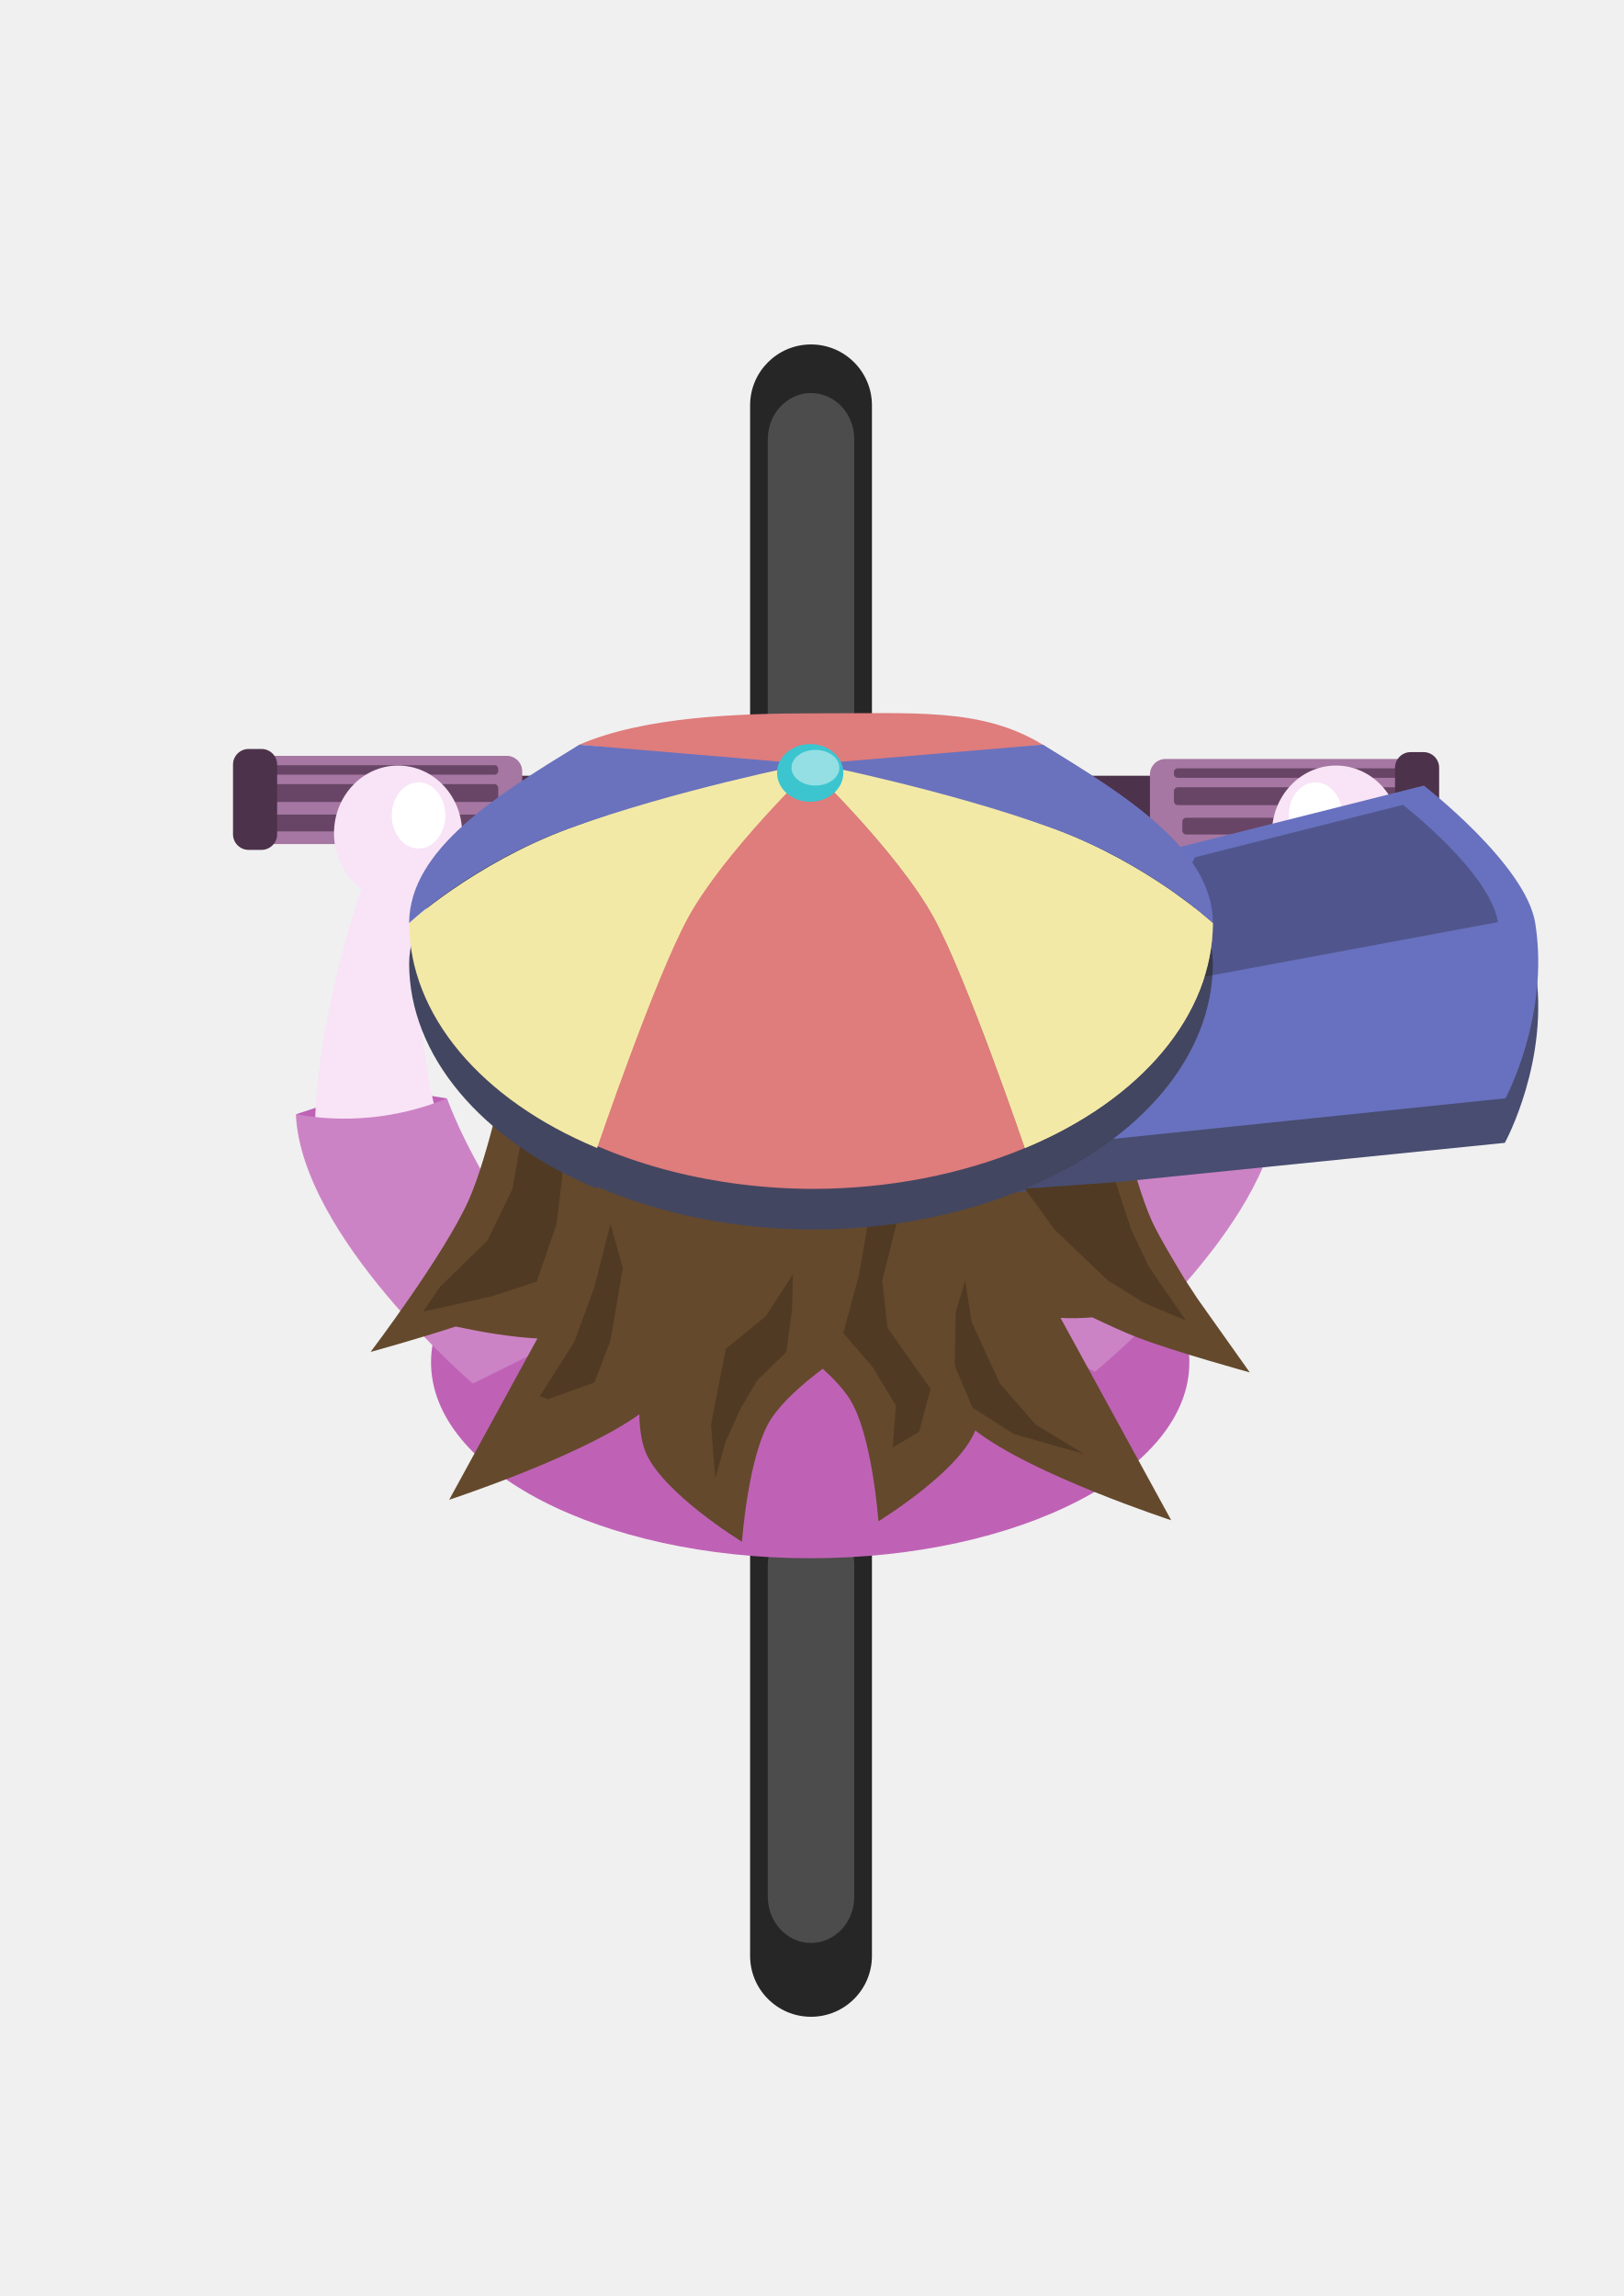
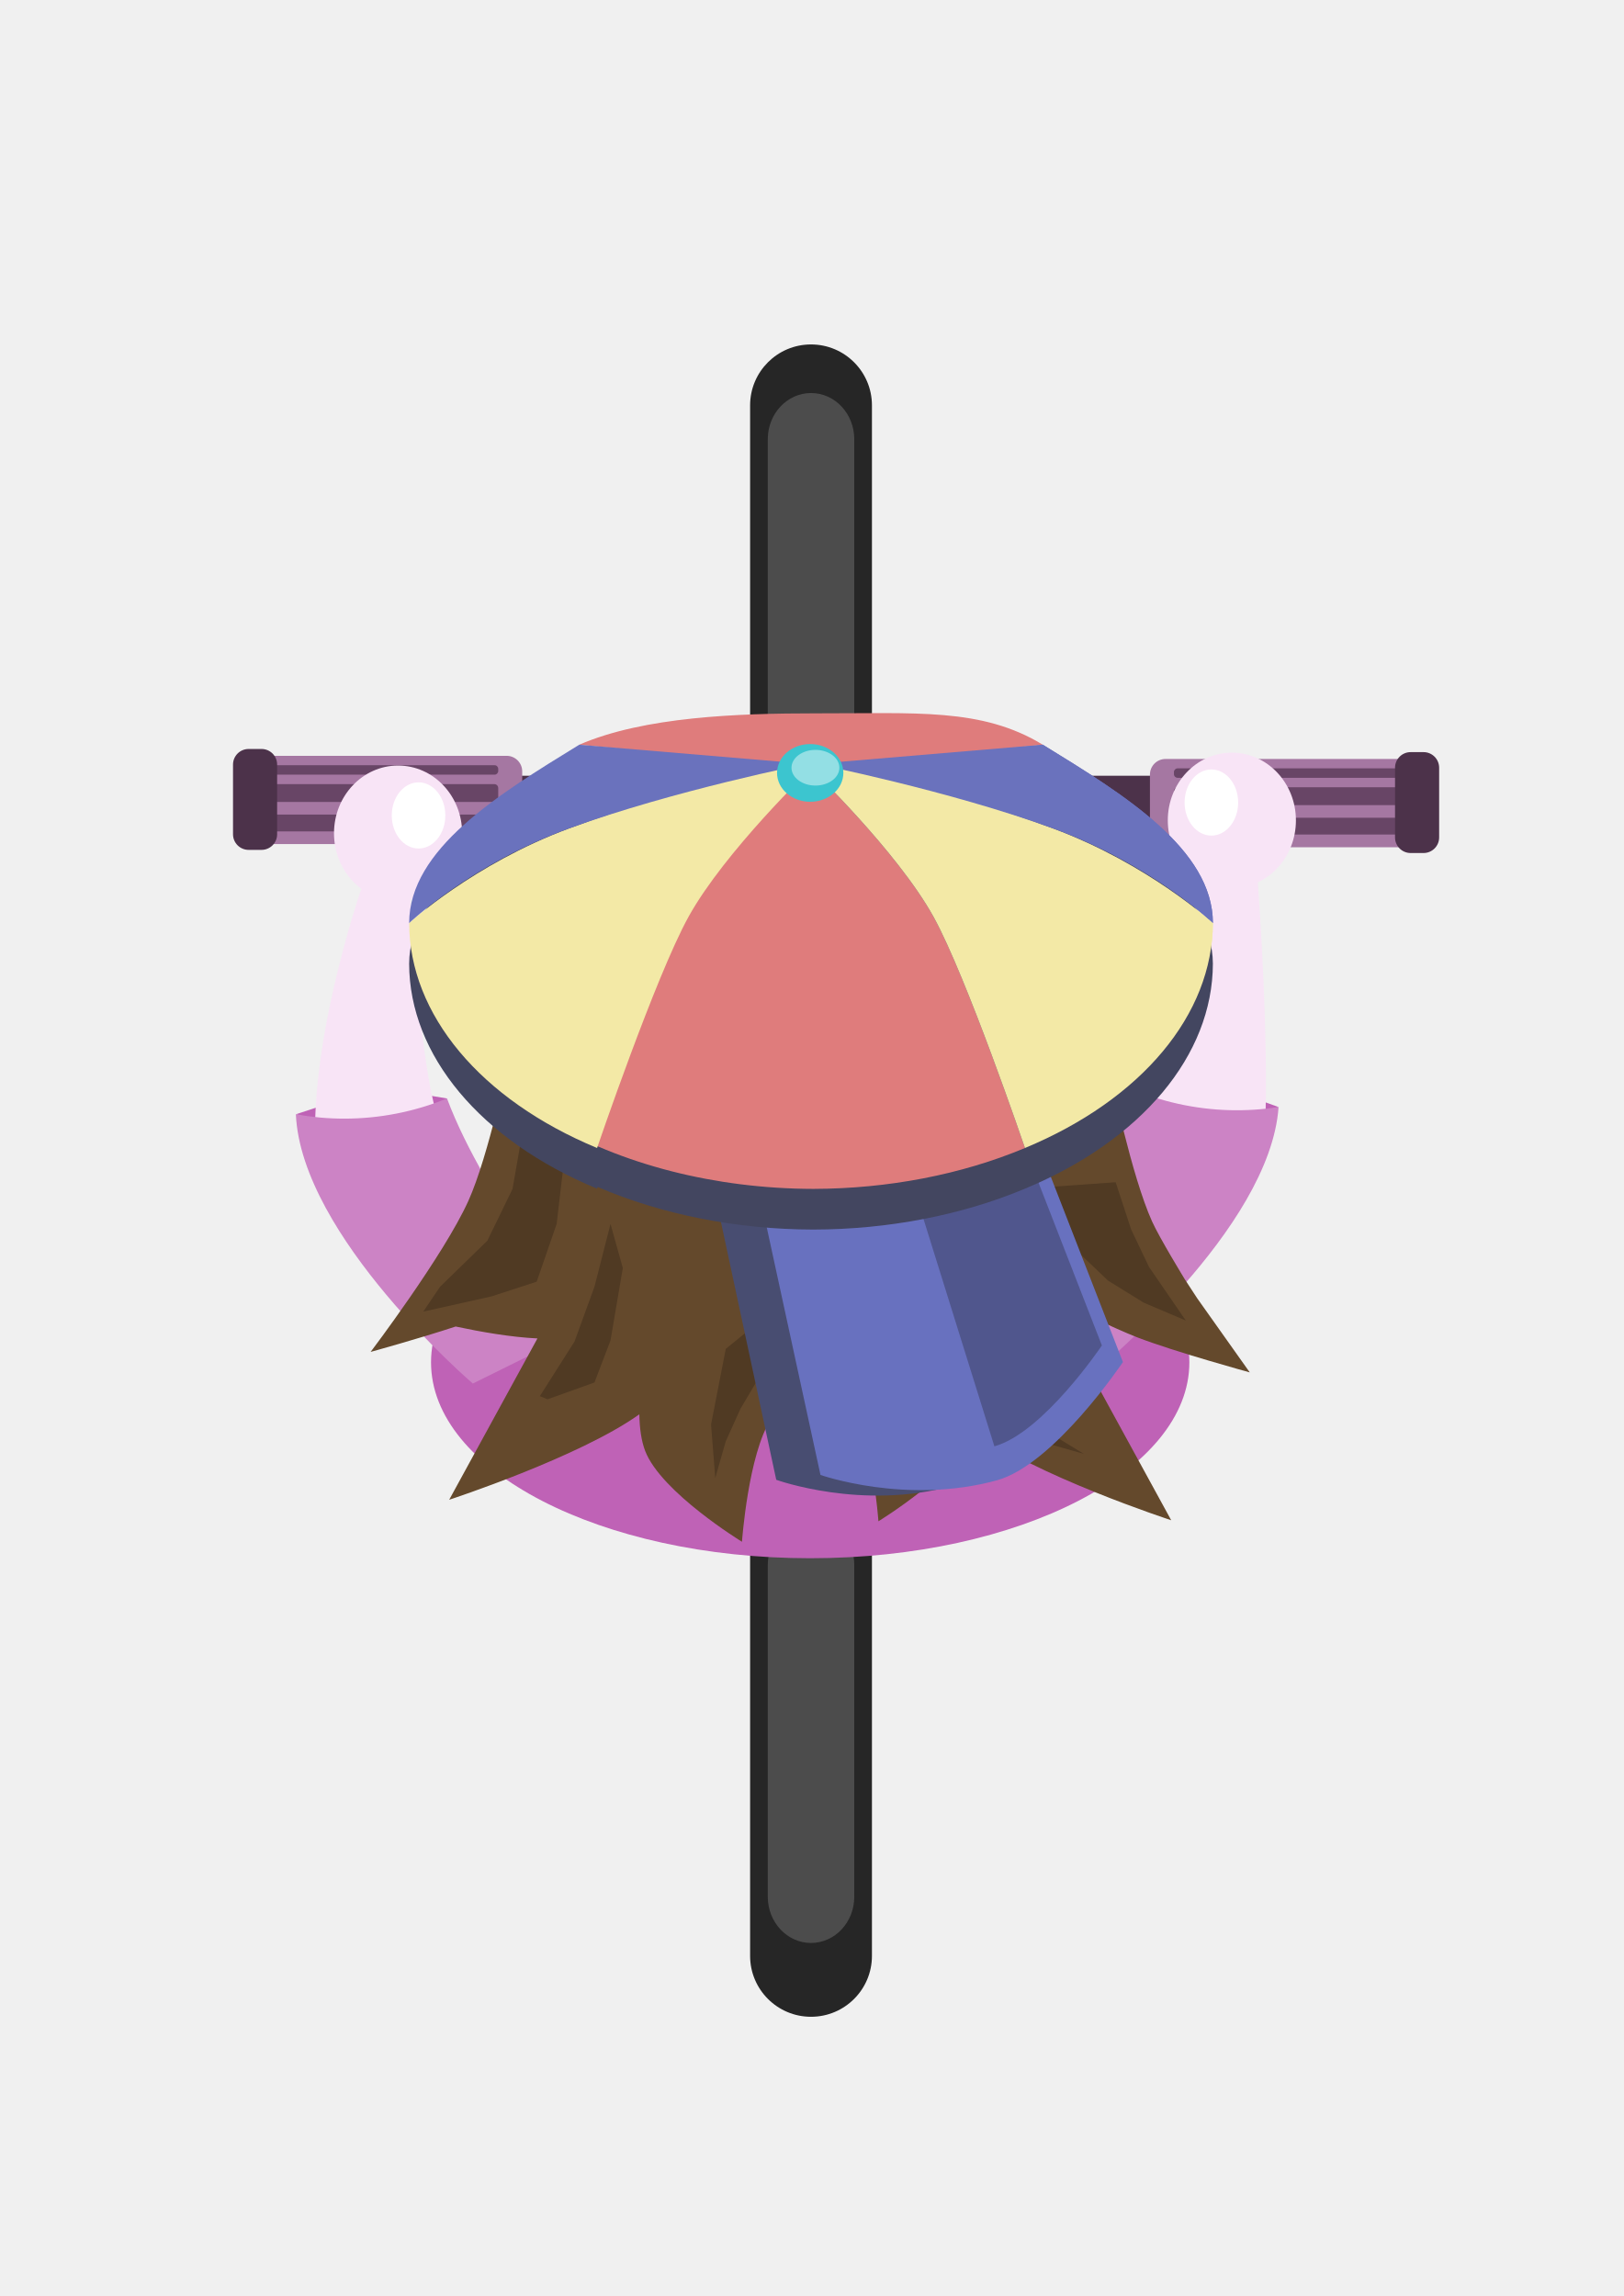
<svg xmlns="http://www.w3.org/2000/svg" width="210mm" height="297mm" viewBox="0 0 210 297" version="1.1" id="svg1">
  <defs id="defs1">
    <mask maskUnits="userSpaceOnUse" id="mask248">
      <path style="fill:#484d71;fill-opacity:1;stroke:#000000;stroke-width:0;stroke-dasharray:none;stroke-opacity:1" d="M 195.093,211.32 94.488,230.04 64.514,191.899 173.168,182.887 Z" id="path249" />
+     </mask>
+     <mask maskUnits="userSpaceOnUse" id="mask248-5">
+       <path style="fill:#484d71;fill-opacity:1;stroke:#000000;stroke-width:0;stroke-dasharray:none;stroke-opacity:1" d="M 195.093,211.32 94.488,230.04 64.514,191.899 173.168,182.887 Z" id="path249-1" />
    </mask>
  </defs>
  <g id="layer1">
    <rect style="opacity:1;fill:#262626;fill-opacity:1;stroke:#000000;stroke-width:0;stroke-dasharray:none;stroke-opacity:1" id="rect278" width="15.758" height="72.333" x="97.014" y="188.548" ry="7.879" />
    <rect style="opacity:1;fill:#4c4c4c;fill-opacity:1;stroke:#000000;stroke-width:0;stroke-dasharray:none;stroke-opacity:1" id="rect280" width="11.186" height="54.873" x="99.3" y="196.459" ry="5.977" />
    <ellipse style="opacity:1;fill:#bf62b6;fill-opacity:1;stroke:#000000;stroke-width:0;stroke-dasharray:none;stroke-opacity:1" id="path278" cx="104.786" cy="176.223" rx="49.039" ry="25.344" />
    <path style="opacity:1;fill:#bf62b6;fill-opacity:1;stroke:#000000;stroke-width:0;stroke-dasharray:none;stroke-opacity:1" d="m 165.362,143.201 -10.578,-3.782 -8.912,1.243 4.052,6.513 z" id="path275" />
-     <path d="m 146.451,144.687 c 0.246,-0.618 0.47,-1.229 0.67,-1.83 2.787,-8.401 4.451,-31.822 4.451,-31.822 l 5.669,1.502 c 0,0 6.271,19.014 5.55,33.978 -0.005,0.105 -0.011,0.209 -0.019,0.314 a 30.257,31.506 1.45 0 1 -5.257,0.345 30.257,31.506 1.45 0 1 -11.064,-2.487 z" style="opacity:1;fill:#f8e4f6;stroke:#000000;stroke-width:0" id="path276" />
+     <path d="m 147.229,145.748 c 0.246,-0.618 0.47,-1.229 0.67,-1.83 2.787,-8.401 8.773,-35.827 8.773,-35.827 l 5.669,1.502 c 0,0 1.949,23.019 1.227,37.983 -0.005,0.105 -0.011,0.209 -0.019,0.314 -1.74,0.274 -3.499,0.389 -5.257,0.345 -3.807,-0.096 -7.561,-0.94 -11.064,-2.487 z" style="opacity:1;fill:#f8e4f6;stroke:#000000;stroke-width:0" id="path276" />
    <path d="m 145.872,140.661 a 36.132,37.285 1.45 0 0 13.213,2.946 36.132,37.285 1.45 0 0 6.278,-0.406 c -1.105,15.826 -23.762,34.241 -23.762,34.241 l -14.732,-7.77 c 0,0 13.706,-15.819 19.003,-29.011 z" style="opacity:1;fill:#cc83c5;fill-opacity:1;stroke:#000000;stroke-width:0" id="path277" />
    <path style="opacity:1;fill:#bf62b6;fill-opacity:1;stroke:#000000;stroke-width:0;stroke-dasharray:none;stroke-opacity:1" d="m 38.266,144.137 10.671,-3.513 8.878,1.468 -4.216,6.409 z" id="path274" />
    <path d="m 57.133,146.102 c -0.23,-0.624 -0.439,-1.24 -0.623,-1.846 -2.574,-8.469 -3.644,-31.924 -3.644,-31.924 l -5.706,1.358 c 0,0 -6.75,18.849 -6.408,33.826 0.002,0.105 0.006,0.21 0.011,0.315 a 30.257,31.506 0 0 0 5.247,0.477 30.257,31.506 0 0 0 11.123,-2.206 z" style="opacity:1;fill:#f8e4f6;stroke:#000000;stroke-width:0" id="path273" />
    <path d="m 57.814,142.091 a 36.132,37.285 0 0 1 -13.283,2.611 36.132,37.285 0 0 1 -6.265,-0.565 c 0.705,15.849 22.887,34.832 22.887,34.832 l 14.924,-7.395 c 0,0 -13.301,-16.161 -18.263,-29.482 z" style="opacity:1;fill:#cc83c5;stroke:#000000;stroke-width:0;fill-opacity:1" id="path272" />
    <rect style="opacity:1;fill:#4c324a;fill-opacity:1;stroke:#000000;stroke-width:0;stroke-dasharray:none;stroke-opacity:1" id="rect267" width="85.037" height="7.064" x="66" y="100.343" ry="0.475" />
    <rect style="opacity:1;fill:#a577a2;fill-opacity:1;stroke:#000000;stroke-width:0;stroke-dasharray:none;stroke-opacity:1" id="rect257" width="37.131" height="11.416" x="30.409" y="97.769" ry="2.018" />
    <rect style="opacity:1;fill:#684566;fill-opacity:1;stroke:#000000;stroke-width:0;stroke-dasharray:none;stroke-opacity:1" id="rect260" width="29.342" height="2.309" x="35.096" y="101.43" ry="0.509" />
    <rect style="opacity:1;fill:#684566;fill-opacity:1;stroke:#000000;stroke-width:0;stroke-dasharray:none;stroke-opacity:1" id="rect261" width="28.527" height="2.173" x="34.824" y="105.369" ry="0.509" />
    <rect style="opacity:1;fill:#684566;fill-opacity:1;stroke:#000000;stroke-width:0;stroke-dasharray:none;stroke-opacity:1" id="rect259" width="29.274" height="1.223" x="35.164" y="98.984" ry="0.475" />
    <rect style="opacity:1;fill:#4c324a;fill-opacity:1;stroke:#000000;stroke-width:0;stroke-dasharray:none;stroke-opacity:1" id="rect258" width="5.705" height="13.052" x="30.137" y="96.884" ry="2.018" />
    <rect style="opacity:1;fill:#a577a2;fill-opacity:1;stroke:#000000;stroke-width:0;stroke-dasharray:none;stroke-opacity:1" id="rect262" width="37.131" height="11.416" x="-185.858" y="98.177" ry="2.018" transform="scale(-1,1)" />
    <rect style="opacity:1;fill:#684566;fill-opacity:1;stroke:#000000;stroke-width:0;stroke-dasharray:none;stroke-opacity:1" id="rect263" width="29.342" height="2.309" x="-181.172" y="101.837" ry="0.509" transform="scale(-1,1)" />
    <rect style="opacity:1;fill:#684566;fill-opacity:1;stroke:#000000;stroke-width:0;stroke-dasharray:none;stroke-opacity:1" id="rect264" width="28.527" height="2.173" x="-181.444" y="105.776" ry="0.509" transform="scale(-1,1)" />
    <rect style="opacity:1;fill:#684566;fill-opacity:1;stroke:#000000;stroke-width:0;stroke-dasharray:none;stroke-opacity:1" id="rect265" width="29.274" height="1.223" x="-181.104" y="99.392" ry="0.475" transform="scale(-1,1)" />
    <rect style="opacity:1;fill:#4c324a;fill-opacity:1;stroke:#000000;stroke-width:0;stroke-dasharray:none;stroke-opacity:1" id="rect266" width="5.705" height="13.052" x="-186.13" y="97.291" ry="2.018" transform="scale(-1,1)" />
    <rect style="opacity:1;fill:#262626;fill-opacity:1;stroke:#000000;stroke-width:0;stroke-dasharray:none;stroke-opacity:1" id="rect256" width="15.758" height="72.333" x="97.014" y="44.556" ry="7.879" />
    <rect style="opacity:1;fill:#4c4c4c;fill-opacity:1;stroke:#000000;stroke-width:0;stroke-dasharray:none;stroke-opacity:1" id="rect279" width="11.186" height="54.873" x="99.3" y="50.841" ry="5.977" />
    <path id="path250" style="opacity:1;fill:#64492c;fill-opacity:1;stroke:#000000;stroke-width:0;stroke-dasharray:none;stroke-opacity:1" d="m 98.605,133.458 v 0.116 l -32.771,3.181 c 0,0 -2.609,12.732 -5.267,18.604 -3.196,7.06 -12.632,19.518 -12.632,19.518 0,0 6.095,-1.675 10.997,-3.284 3.252,0.696 7.169,1.38 10.576,1.541 L 58.095,194.002 c 0,0 16.861,-5.516 24.594,-11.054 0.03,1.78 0.249,3.425 0.753,4.739 2.05,5.343 12.52,11.749 12.52,11.749 0,0 0.804,-11.306 3.753,-15.873 1.391,-2.154 3.957,-4.446 6.69,-6.506 1.419,1.283 2.638,2.592 3.453,3.855 2.949,4.568 3.753,15.873 3.753,15.873 0,0 10.469,-6.406 12.52,-11.749 7.325,5.72 25.347,11.616 25.347,11.616 L 137.159,170.473 c 1.248,0.083 2.646,0.049 4.109,-0.066 2.036,0.97 4.221,1.968 5.816,2.586 4.737,1.837 14.553,4.534 14.553,4.534 l -6.785,-9.568 -1.633,-2.502 c 0,0 -3.24,-5.297 -4.213,-7.447 -2.658,-5.871 -5.267,-18.604 -5.267,-18.604 l -10.969,-1.065 c -0.132,-0.99 -0.192,-1.586 -0.192,-1.586 l -32.771,-3.181 v -0.116 l -0.6,0.058 z" />
    <path style="opacity:1;fill:#503a23;fill-opacity:1;stroke:#000000;stroke-width:0;stroke-dasharray:none;stroke-opacity:1" d="m 56.916,166.447 6.113,-5.952 3.26,-6.706 1.766,-10.138 4.715,8.038 -0.776,6.632 -2.581,7.471 -5.841,1.902 -8.83,1.97 z" id="path256" />
-     <ellipse style="opacity:1;fill:#f8e4f6;fill-opacity:1;stroke:#000000;stroke-width:0;stroke-dasharray:none;stroke-opacity:1" id="ellipse268" cx="-172.79" cy="107.79" rx="8.286" ry="8.762" transform="scale(-1,1)" />
-     <path style="fill:#484d71;fill-opacity:1;stroke:#000000;stroke-width:0;stroke-dasharray:none;stroke-opacity:1" d="m 151.622,115.322 32.203,-7.942 c 0,0 13.486,10.204 14.724,17.784 1.958,11.991 -3.926,22.669 -3.926,22.669 l -63.512,6.43" id="path246" />
-     <ellipse style="opacity:1;fill:#ffffff;fill-opacity:1;stroke:#000000;stroke-width:0;stroke-dasharray:none;stroke-opacity:1" id="ellipse269" cx="-170.141" cy="105.481" rx="3.464" ry="4.279" transform="scale(-1,1)" />
-     <path style="fill:#6871bf;fill-opacity:1;stroke:#000000;stroke-width:0;stroke-dasharray:none;stroke-opacity:1" d="m 152.636,109.559 31.513,-7.942 c 0,0 13.197,10.204 14.408,17.784 1.916,11.991 -3.842,22.669 -3.842,22.669 L 132.564,148.5" id="path245" />
+     <ellipse style="opacity:1;fill:#f8e4f6;fill-opacity:1;stroke:#000000;stroke-width:0;stroke-dasharray:none;stroke-opacity:1" id="ellipse268" cx="-159.321" cy="106.121" rx="8.286" ry="8.762" transform="scale(-1,1)" />
+     <ellipse style="opacity:1;fill:#ffffff;fill-opacity:1;stroke:#000000;stroke-width:0;stroke-dasharray:none;stroke-opacity:1" id="ellipse269" cx="-156.672" cy="103.811" rx="3.464" ry="4.279" transform="scale(-1,1)" />
    <path style="opacity:1;fill:#503a23;fill-opacity:1;stroke:#000000;stroke-width:0;stroke-dasharray:none;stroke-opacity:1" d="m 112.171,158.721 -1.054,6.12 -2.043,7.607 3.809,4.415 2.989,4.958 -0.408,5.434 3.396,-2.038 1.494,-5.569 -5.569,-7.879 -0.679,-6.113 2.853,-11.394 z" id="path255" />
-     <path id="path240" style="fill:#434660;fill-opacity:1;stroke-width:0.265" d="m 105.464,97.538 c -10.009,6e-5 -22.157,0.422 -30.546,4.056 -10.565,6.49 -21.967,13.503 -22.002,23.07 6.52e-4,-6.2e-4 0,0 0,0 0.036,11.837 9.217,22.829 24.305,29.099 0,0 0.026,-0.076 0.075,-0.221 8.266,3.556 17.939,5.489 27.895,5.51 9.688,-0.021 19.173,-1.853 27.371,-5.289 15.088,-6.27 24.27,-17.262 24.305,-29.099 0,0 -6.5e-4,-6.2e-4 0,0 -0.035,-9.568 -11.437,-16.58 -22.002,-23.07 -7.897,-4.808 -16.394,-4.033 -29.403,-4.056 z" />
-     <path id="path1" style="fill:#df7c7c;fill-opacity:1;stroke-width:0.265" d="M 104.786,99.309 88.601,109.749 70.816,144.98 c 9.444,5.647 21.681,8.782 34.377,8.809 9.688,-0.021 19.173,-1.853 27.371,-5.289 0,0 -7.543,-22.148 -11.818,-29.894 -4.671,-8.463 -15.959,-19.297 -15.959,-19.297 z" />
    <path id="path7" style="fill:#f3e9a6;fill-opacity:1;stroke-width:0.265" d="m 156.869,119.401 c 0,0 -8.29,-7.616 -20.644,-12.226 -16.746,-6.249 -30.762,-8.362 -30.762,-8.362 l -0.678,0.496 c 0,0 11.288,10.835 15.959,19.297 4.275,7.746 11.818,29.894 11.818,29.894 15.088,-6.27 24.27,-17.262 24.305,-29.099 z" />
    <path id="path11" style="fill:#6a72bd;fill-opacity:1;stroke-width:0.265" d="m 134.868,96.331 -29.403,2.483 c 0,0 17.119,3.399 30.762,8.362 12.633,4.596 20.644,12.226 20.644,12.226 -0.035,-9.568 -11.437,-16.58 -22.002,-23.07 z" />
-     <path id="path8" style="fill:#df7c7c;fill-opacity:1;stroke-width:0.265" d="m 105.464,92.275 c -10.009,5.8e-5 -22.157,0.422 -30.546,4.056 l 29.868,2.978 30.081,-2.978 c -7.897,-4.808 -16.394,-4.033 -29.403,-4.056 z" />
-     <path style="opacity:1;fill:#1b1b1b;fill-opacity:1;stroke:#000000;stroke-width:0;stroke-dasharray:none;stroke-opacity:1" d="m 135.386,204.043 31.513,-7.942 c 0,0 13.197,10.204 14.408,17.784 1.916,11.991 -3.842,22.669 -3.842,22.669 l -62.151,6.43" id="path247" mask="url(#mask248)" transform="matrix(0.85307,0,0,0.85307,39.0699,-63.17744)" />
-     <path id="path12" style="fill:#f3e9a6;fill-opacity:1;stroke-width:0.265" d="m 156.869,119.401 c 0,0 -8.29,-7.616 -20.644,-12.226 -16.746,-6.249 -30.762,-8.362 -30.762,-8.362 l -0.678,0.496 c 0,0 11.288,10.835 15.959,19.297 4.275,7.746 11.818,29.894 11.818,29.894 15.088,-6.27 24.27,-17.262 24.305,-29.099 z" />
-     <path id="path13" style="fill:#6a72bd;fill-opacity:1;stroke-width:0.265" d="m 134.868,96.331 -29.403,2.483 c 0,0 17.119,3.399 30.762,8.362 12.633,4.596 20.644,12.226 20.644,12.226 -0.035,-9.568 -11.437,-16.58 -22.002,-23.07 z" />
-     <path id="path14" style="fill:#f3e9a6;fill-opacity:1;stroke-width:0.265" d="m 52.917,119.401 c 0,0 8.29,-7.616 20.644,-12.226 16.746,-6.249 30.762,-8.362 30.762,-8.362 L 105,99.309 c 0,0 -11.288,10.835 -15.959,19.297 C 84.765,126.352 77.222,148.5 77.222,148.5 62.134,142.23 52.952,131.238 52.917,119.401 Z" />
    <ellipse style="opacity:1;fill:#f8e4f6;fill-opacity:1;stroke:#000000;stroke-width:0;stroke-dasharray:none;stroke-opacity:1" id="path267" cx="51.484" cy="107.79" rx="8.286" ry="8.762" />
-     <path id="path15" style="fill:#6a72bd;fill-opacity:1;stroke-width:0.265" d="m 74.919,96.331 29.403,2.483 c 0,0 -17.119,3.399 -30.762,8.362 -12.633,4.596 -20.644,12.226 -20.644,12.226 0.035,-9.568 11.437,-16.58 22.002,-23.07 z" />
-     <ellipse style="fill:#3cc5cf;fill-opacity:1;stroke:#000000;stroke-width:0;stroke-dasharray:none;stroke-opacity:1" id="path239" cx="104.786" cy="99.981" rx="4.288" ry="3.734" />
-     <ellipse style="fill:#93dfe4;fill-opacity:1;stroke:#000000;stroke-width:0;stroke-dasharray:none;stroke-opacity:1" id="ellipse239" cx="105.464" cy="99.309" rx="3.096" ry="2.308" />
    <path style="opacity:1;fill:#503a23;fill-opacity:1;stroke:#000000;stroke-width:0;stroke-dasharray:none;stroke-opacity:1" d="m 92.507,191.195 -0.543,-6.928 1.902,-9.781 5.162,-4.211 3.532,-5.434 -0.136,4.754 -0.733,5.298 -3.75,3.668 -2.173,3.668 -1.902,4.211 z" id="path251" />
    <path style="opacity:1;fill:#503a23;fill-opacity:1;stroke:#000000;stroke-width:0;stroke-dasharray:none;stroke-opacity:1" d="m 140.187,188.071 -6.249,-3.804 -4.619,-5.298 -3.668,-8.015 -0.815,-5.298 -1.223,4.075 -0.136,6.928 2.309,5.434 5.323,3.396 z" id="path252" />
    <path style="opacity:1;fill:#503a23;fill-opacity:1;stroke:#000000;stroke-width:0;stroke-dasharray:none;stroke-opacity:1" d="m 153.363,170.819 -4.754,-6.928 -2.309,-4.84 -2.006,-6.123 -11.73,0.834 3.819,5.289 6.928,6.606 4.619,2.853 z" id="path253" />
    <path style="opacity:1;fill:#503a23;fill-opacity:1;stroke:#000000;stroke-width:0;stroke-dasharray:none;stroke-opacity:1" d="m 69.821,180.599 4.483,-7.064 2.581,-7.089 2.074,-8.126 1.594,5.705 -1.594,9.373 -2.074,5.434 -6.069,2.173 z" id="path254" />
    <ellipse style="opacity:1;fill:#ffffff;fill-opacity:1;stroke:#000000;stroke-width:0;stroke-dasharray:none;stroke-opacity:1" id="ellipse267" cx="54.133" cy="105.481" rx="3.464" ry="4.279" />
+     <g id="g1" transform="translate(5.547255,4.8436)">
+       <path style="fill:#484d71;fill-opacity:1;stroke:#000000;stroke-width:0;stroke-dasharray:none;stroke-opacity:1" d="m 123.111,143.463 10.832,28.301 c 0,0 -8.872,13.522 -16.27,15.583 -11.703,3.26 -22.826,-0.772 -22.826,-0.772 l -12.214,-56.954" id="path246-1" />
+       <path style="fill:#6871bf;fill-opacity:1;stroke:#000000;stroke-width:0;stroke-dasharray:none;stroke-opacity:1" d="m 128.916,143.674 10.769,27.673 c 0,0 -8.899,13.259 -16.299,15.296 -11.707,3.222 -22.818,-0.695 -22.818,-0.695 L 88.479,130.23" id="path245-5" />
+       <path style="opacity:1;fill:#1b1b1b;fill-opacity:1;stroke:#000000;stroke-width:0;stroke-dasharray:none;stroke-opacity:1" d="m 135.386,204.043 31.513,-7.942 c 0,0 13.197,10.204 14.408,17.784 1.916,11.991 -3.842,22.669 -3.842,22.669 l -62.151,6.43" id="path247-2" mask="url(#mask248-5)" transform="matrix(0.07845794,0.7756531,-0.8453852,0.1052996,289.6511,19.09242)" />
+     </g>
+     <path id="path240" style="fill:#434660;fill-opacity:1;stroke-width:0.265" d="m 105.464,97.538 c -10.009,6e-5 -22.157,0.422 -30.546,4.056 -10.565,6.49 -21.967,13.503 -22.002,23.07 6.52e-4,-6.2e-4 0,0 0,0 0.036,11.837 9.217,22.829 24.305,29.099 0,0 0.026,-0.076 0.075,-0.221 8.266,3.556 17.939,5.489 27.895,5.51 9.688,-0.021 19.173,-1.853 27.371,-5.289 15.088,-6.27 24.27,-17.262 24.305,-29.099 0,0 -6.5e-4,-6.2e-4 0,0 -0.035,-9.568 -11.437,-16.58 -22.002,-23.07 -7.897,-4.808 -16.394,-4.033 -29.403,-4.056 z" />
+     <path id="path1" style="fill:#df7c7c;fill-opacity:1;stroke-width:0.265" d="M 104.786,99.309 88.601,109.749 70.816,144.98 c 9.444,5.647 21.681,8.782 34.377,8.809 9.688,-0.021 19.173,-1.853 27.371,-5.289 0,0 -7.543,-22.148 -11.818,-29.894 -4.671,-8.463 -15.959,-19.297 -15.959,-19.297 z" />
+     <path id="path8" style="fill:#df7c7c;fill-opacity:1;stroke-width:0.265" d="m 105.464,92.275 c -10.009,5.8e-5 -22.157,0.422 -30.546,4.056 l 29.868,2.978 30.081,-2.978 c -7.897,-4.808 -16.394,-4.033 -29.403,-4.056 z" />
+     <path id="path12" style="fill:#f3e9a6;fill-opacity:1;stroke-width:0.265" d="m 156.869,119.401 c 0,0 -8.29,-7.616 -20.644,-12.226 -16.746,-6.249 -30.762,-8.362 -30.762,-8.362 l -0.678,0.496 c 0,0 11.288,10.835 15.959,19.297 4.275,7.746 11.818,29.894 11.818,29.894 15.088,-6.27 24.27,-17.262 24.305,-29.099 z" />
+     <path id="path13" style="fill:#6a72bd;fill-opacity:1;stroke-width:0.265" d="m 134.868,96.331 -29.403,2.483 c 0,0 17.119,3.399 30.762,8.362 12.633,4.596 20.644,12.226 20.644,12.226 -0.035,-9.568 -11.437,-16.58 -22.002,-23.07 z" />
+     <path id="path14" style="fill:#f3e9a6;fill-opacity:1;stroke-width:0.265" d="m 52.917,119.401 c 0,0 8.29,-7.616 20.644,-12.226 16.746,-6.249 30.762,-8.362 30.762,-8.362 L 105,99.309 c 0,0 -11.288,10.835 -15.959,19.297 C 84.765,126.352 77.222,148.5 77.222,148.5 62.134,142.23 52.952,131.238 52.917,119.401 Z" />
+     <path id="path15" style="fill:#6a72bd;fill-opacity:1;stroke-width:0.265" d="m 74.919,96.331 29.403,2.483 c 0,0 -17.119,3.399 -30.762,8.362 -12.633,4.596 -20.644,12.226 -20.644,12.226 0.035,-9.568 11.437,-16.58 22.002,-23.07 z" />
+     <ellipse style="fill:#3cc5cf;fill-opacity:1;stroke:#000000;stroke-width:0;stroke-dasharray:none;stroke-opacity:1" id="path239" cx="104.786" cy="99.981" rx="4.288" ry="3.734" />
+     <ellipse style="fill:#93dfe4;fill-opacity:1;stroke:#000000;stroke-width:0;stroke-dasharray:none;stroke-opacity:1" id="ellipse239" cx="105.464" cy="99.309" rx="3.096" ry="2.308" />
  </g>
</svg>
